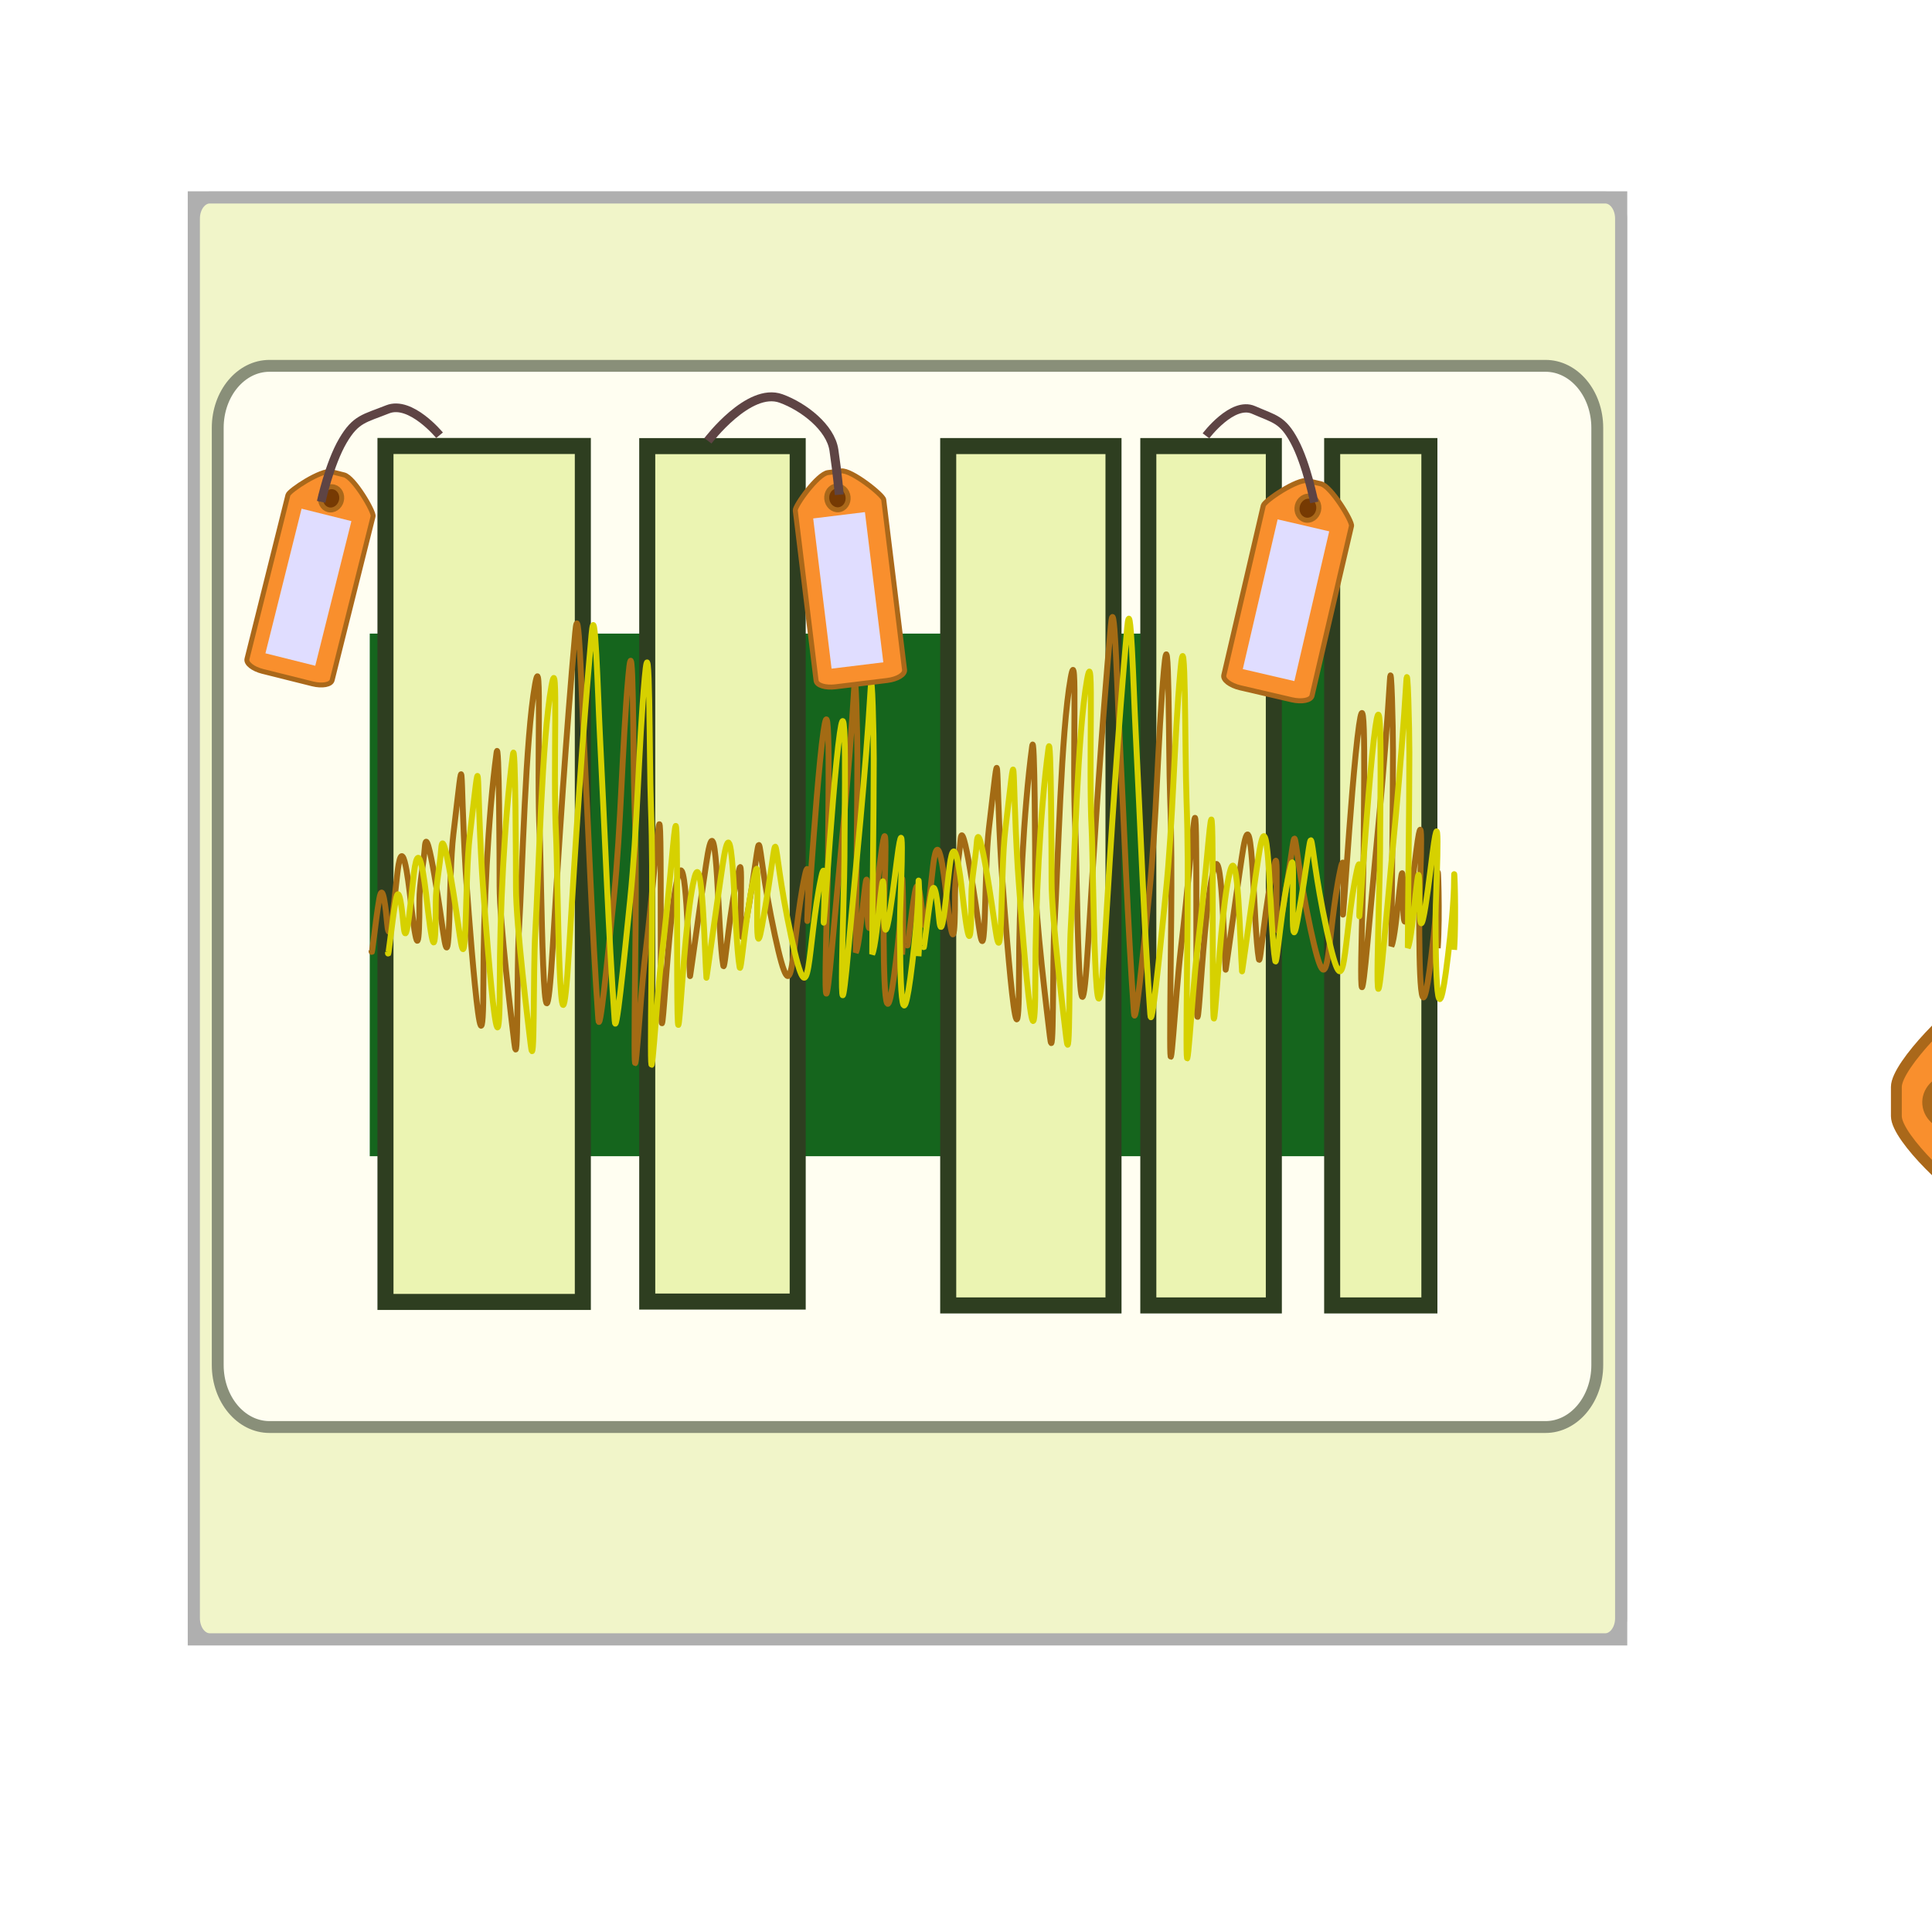
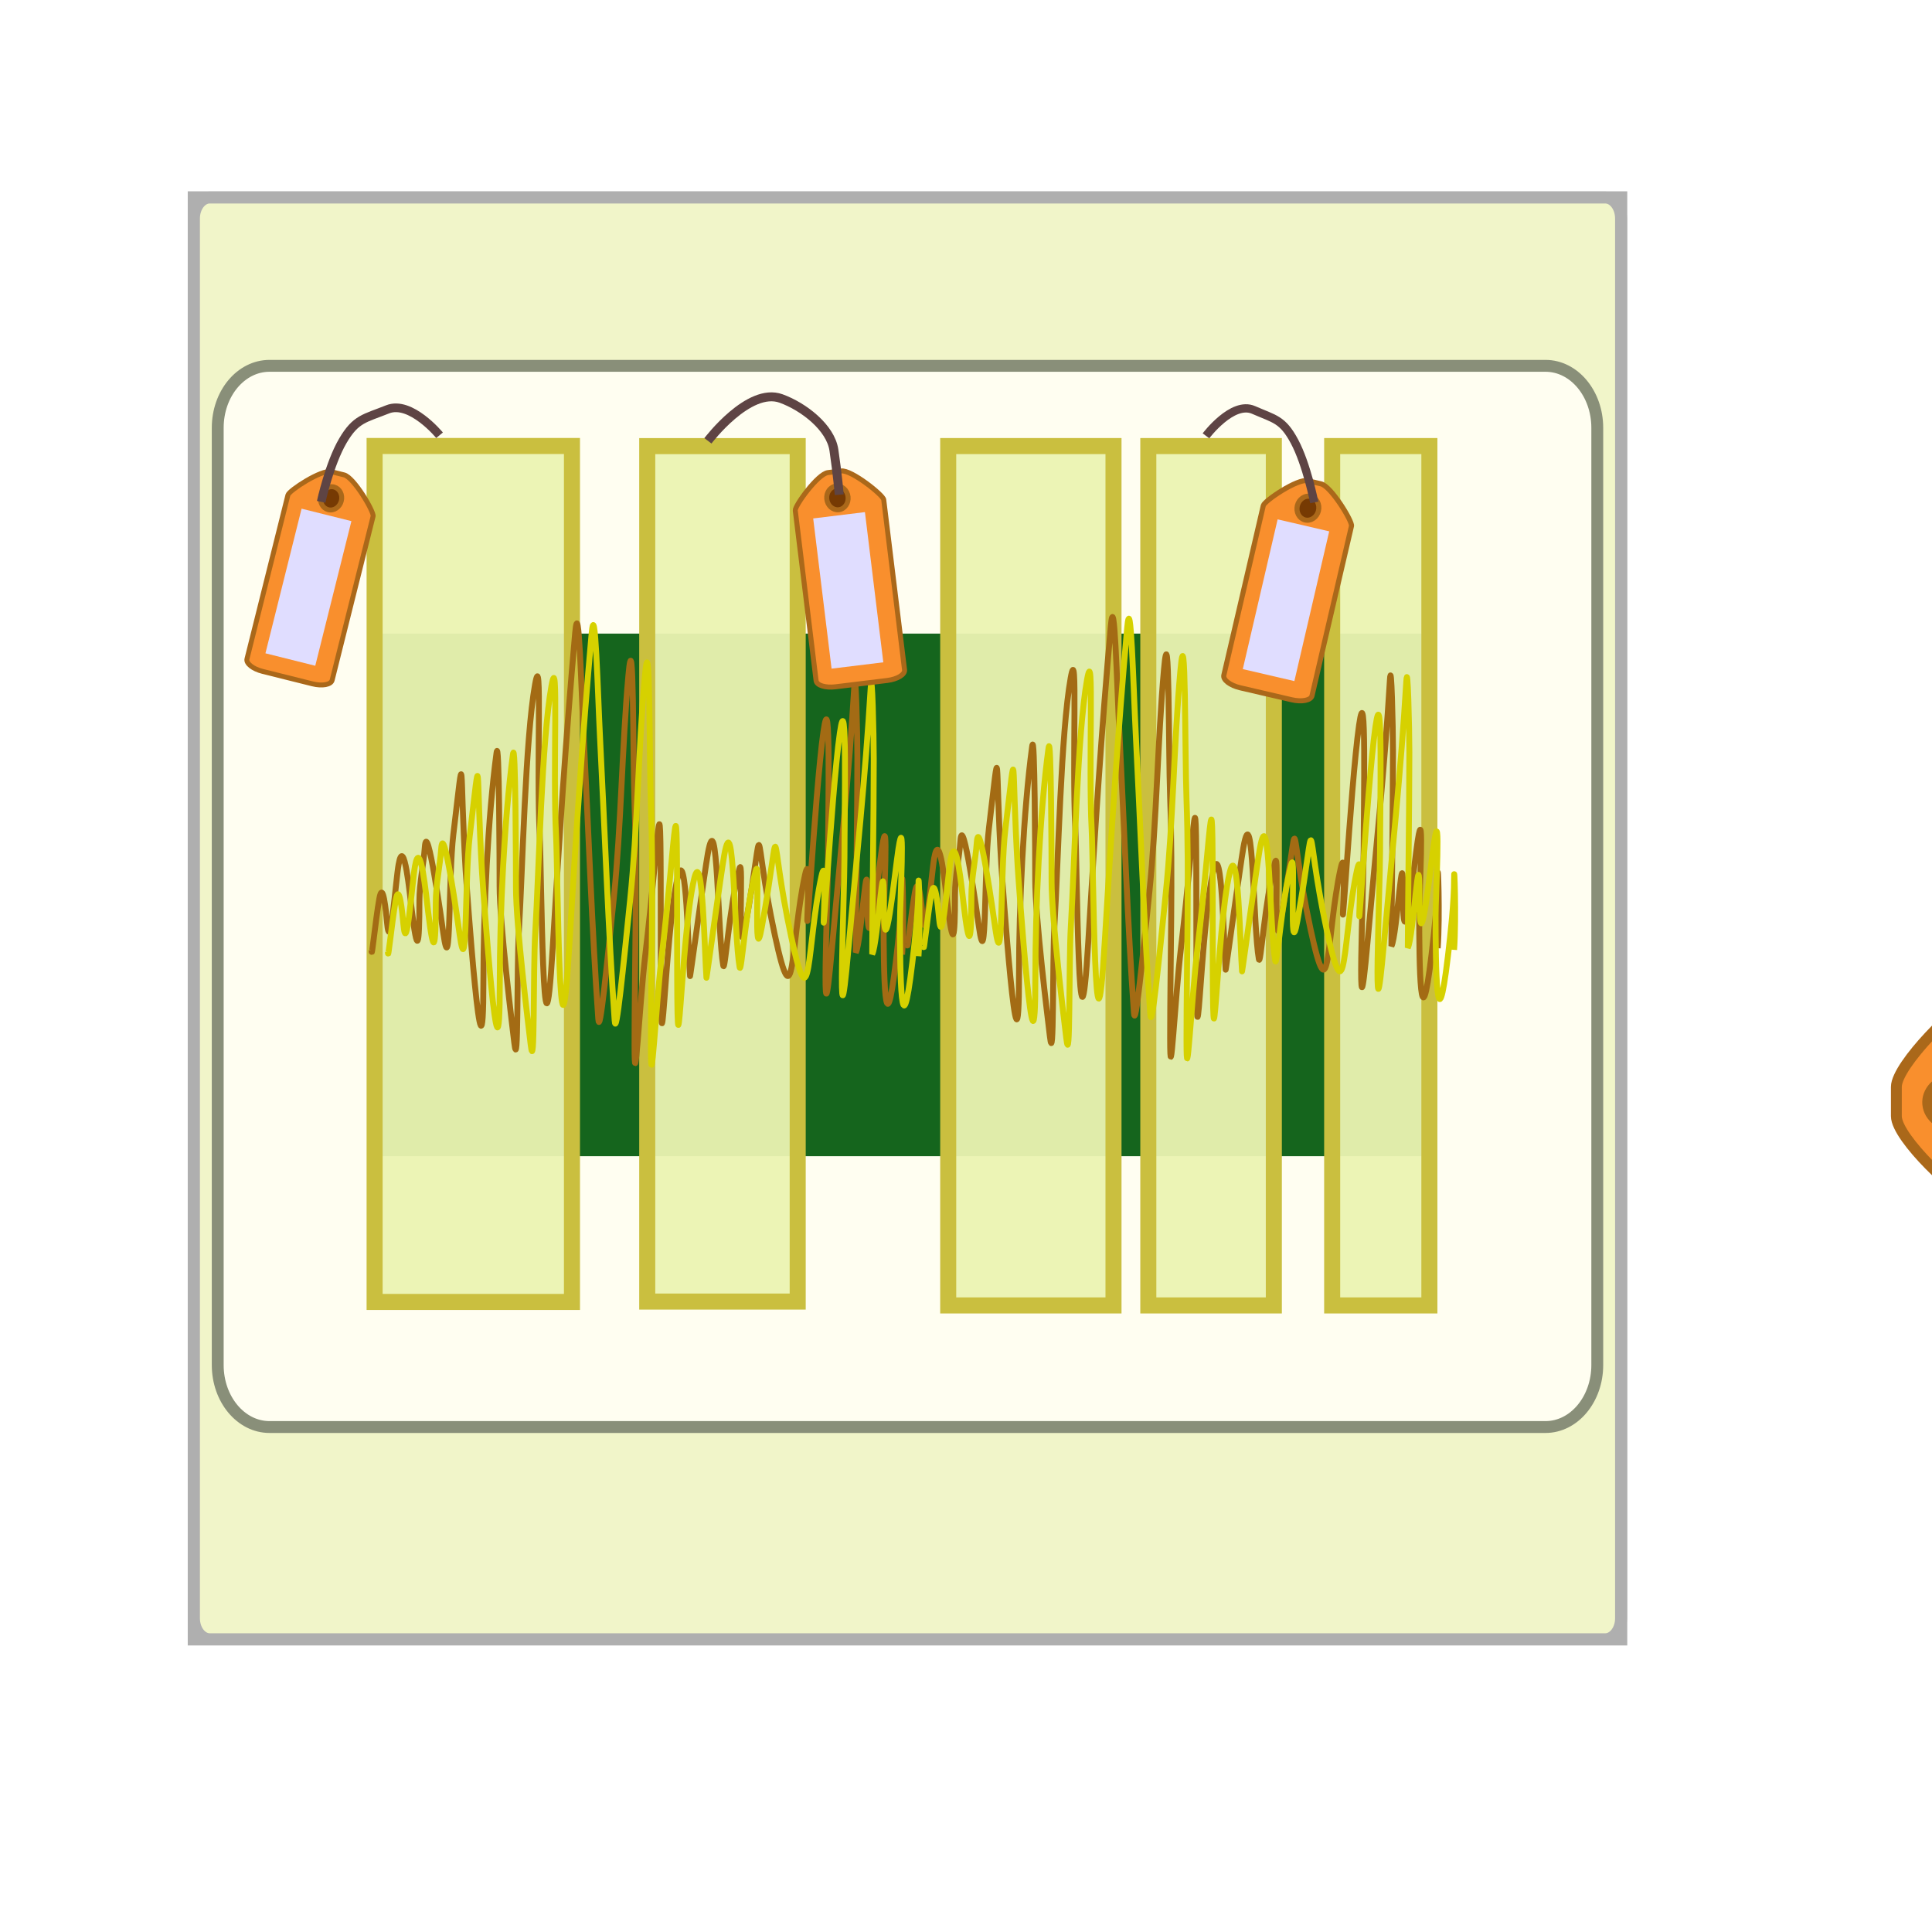
<svg xmlns="http://www.w3.org/2000/svg" width="800pt" height="800pt" id="svg2" version="1.0">
  <defs id="defs4" />
  <g id="layer1" style="display:inline">
    <rect style="opacity:1;color:#000000;fill:#afafaf;fill-opacity:1;fill-rule:evenodd;stroke:#afafaf;stroke-width:6.845;stroke-linecap:square;stroke-linejoin:miter;marker:none;marker-start:none;marker-mid:none;marker-end:none;stroke-miterlimit:4;stroke-dasharray:none;stroke-dashoffset:0;stroke-opacity:1;visibility:visible;display:inline;overflow:visible" id="rect1345" width="787.919" height="796" x="107.076" y="109.045" rx="0" ry="0" />
    <rect style="opacity:1;color:#000000;fill:#f1f5c9;fill-opacity:1;fill-rule:evenodd;stroke:#afafaf;stroke-width:6.595;stroke-linecap:round;stroke-linejoin:round;marker:none;marker-start:none;marker-mid:none;marker-end:none;stroke-miterlimit:4;stroke-dasharray:none;stroke-dashoffset:0;stroke-opacity:1;visibility:visible;display:inline;overflow:visible" id="rect2283" width="787.919" height="796" x="107.076" y="109.045" rx="8.772" ry="11.608" />
    <rect style="opacity:1;color:#000000;fill:#fffef1;fill-opacity:1;fill-rule:evenodd;stroke:#898f79;stroke-width:6.55;stroke-linecap:round;stroke-linejoin:round;marker:none;marker-start:none;marker-mid:none;marker-end:none;stroke-miterlimit:4;stroke-dasharray:none;stroke-dashoffset:0;stroke-opacity:1;visibility:visible;display:inline;overflow:visible" id="rect1400" width="761.655" height="585.888" x="120.208" y="201.98" rx="28.571" ry="34.235" />
    <rect style="fill:#15651d;fill-opacity:1;stroke:none;stroke-width:11.466;stroke-miterlimit:4;stroke-dasharray:none;stroke-opacity:1" id="rect1311" width="583.112" height="288.531" x="204.143" y="349.813" />
-     <rect style="fill:#ebf4b2;fill-opacity:1;stroke:#2e3e20;stroke-width:8.858;stroke-miterlimit:4;stroke-dasharray:none;stroke-opacity:1;stroke-dashoffset:0" id="rect2236" width="69.3" height="474.457" x="633.992" y="246.278" />
-     <rect style="fill:#ebf4b2;fill-opacity:1;stroke:#2e3e20;stroke-width:8.858;stroke-miterlimit:4;stroke-dasharray:none;stroke-opacity:1;stroke-dashoffset:0" id="rect2234" width="53.676" height="474.457" x="735.496" y="246.278" />
-     <rect style="fill:#ebf4b2;fill-opacity:1;stroke:#2e3e20;stroke-width:8.858;stroke-miterlimit:4;stroke-dasharray:none;stroke-opacity:1;stroke-dashoffset:0" id="rect2240" width="108.964" height="472.575" x="212.821" y="246.229" />
-     <rect style="fill:#ebf4b2;fill-opacity:1;stroke:#2e3e20;stroke-width:8.858;stroke-miterlimit:4;stroke-dasharray:none;stroke-opacity:1;stroke-dashoffset:0" id="rect2242" width="83.073" height="472.295" x="357.341" y="246.303" />
-     <rect style="fill:#ebf4b2;fill-opacity:1;stroke:#2e3e20;stroke-width:8.858;stroke-miterlimit:4;stroke-dasharray:none;stroke-opacity:1;stroke-dashoffset:0" id="rect2244" width="91.255" height="474.457" x="523.512" y="246.278" />
+     <rect style="fill:#ebf4b2;fill-opacity:0.947;stroke:#cabf3f;stroke-width:8.858;stroke-miterlimit:4;stroke-dasharray:none;stroke-opacity:1;stroke-dashoffset:0" id="rect2236" width="69.3" height="474.457" x="633.992" y="246.278" />
+     <rect style="fill:#ebf4b2;fill-opacity:0.947;stroke:#cabf3f;stroke-width:8.858;stroke-miterlimit:4;stroke-dasharray:none;stroke-opacity:1;stroke-dashoffset:0" id="rect2234" width="53.676" height="474.457" x="735.496" y="246.278" />
+     <rect style="fill:#ebf4b2;fill-opacity:0.947;stroke:#cabf3f;stroke-width:8.858;stroke-miterlimit:4;stroke-dasharray:none;stroke-dashoffset:0;stroke-opacity:1" id="rect2240" width="108.964" height="472.575" x="206.821" y="246.229" />
+     <rect style="fill:#ebf4b2;fill-opacity:0.947;stroke:#cabf3f;stroke-width:8.858;stroke-miterlimit:4;stroke-dasharray:none;stroke-opacity:1;stroke-dashoffset:0" id="rect2242" width="83.073" height="472.295" x="357.341" y="246.303" />
+     <rect style="fill:#ebf4b2;fill-opacity:0.947;stroke:#cabf3f;stroke-width:8.858;stroke-miterlimit:4;stroke-dasharray:none;stroke-opacity:1;stroke-dashoffset:0" id="rect2244" width="91.255" height="474.457" x="523.512" y="246.278" />
    <g id="g2188" transform="matrix(1.178065,0,0,1.210302,201.7635,184.7941)">
      <path id="path1319" d="M 2.887,280.81 C 2.887,285.83 4.649,267.356 6.5,257.336 C 8.148,248.419 9.65,263.067 10.114,268.095 C 11.611,284.297 14.176,249.041 15.535,241.687 C 18.077,227.925 20.84,255.42 21.678,262.227 C 24.293,283.461 25.292,279.894 25.292,258.314 C 25.292,250.144 27.24,241.726 27.821,233.863 C 28.859,219.824 35.768,268.069 36.494,272.985 C 40.085,297.278 38.822,247.238 41.192,227.994 C 46.697,183.301 43.998,196.286 46.974,244.621 C 47.364,250.955 55.286,359.616 55.286,294.503 C 55.286,263.361 57.387,220.003 61.429,190.828 C 62.7,181.652 62.875,242.727 62.875,251.468 C 62.875,268.406 68.721,314.585 69.741,322.867 C 71.735,339.057 70.872,288.841 71.909,272.007 C 73.663,243.517 74.928,184.264 79.498,159.53 C 82.945,140.866 80.075,197.855 81.666,227.994 C 82.466,243.159 83.147,354.565 87.809,278.854 C 90.724,231.514 94.091,181.501 98.289,136.056 C 100.001,117.518 101.218,163.184 102.264,183.003 C 104.453,224.473 106.22,272.729 109.13,312.108 C 109.78,320.895 113.331,286.01 116.358,257.336 C 119.877,223.998 120.222,188.111 123.224,155.617 C 125.795,127.775 125.301,192.277 126.115,214.301 C 127.43,249.904 126.115,287.857 126.115,323.845 C 126.115,351.177 128.404,305.261 131.174,282.766 C 138.09,226.612 138.401,185.92 138.401,276.898 C 138.401,364.493 140.015,273.281 146.352,247.556 C 150.368,231.251 151.321,282.649 152.134,292.547 C 152.182,293.14 159.057,244.314 160.445,236.797 C 165.049,211.877 165.049,273.456 167.673,287.656 C 168.472,291.982 170.454,260.992 175.261,243.643 C 177.459,235.713 173.842,292.408 178.152,269.073 C 187.905,216.279 180.786,223.897 191.885,273.963 C 201.257,316.242 199.168,277.298 205.978,246.577 C 209.91,228.843 204.56,302.936 208.869,244.621 C 210.228,226.227 212.601,194.916 214.651,181.047 C 218.158,157.318 216.819,216.319 216.819,237.775 C 216.819,254.331 213.16,339.004 218.626,279.832 C 222.347,239.554 226.588,201.396 229.106,160.508 C 229.764,149.818 230.551,181.946 230.551,192.784 C 230.551,216.006 229.829,268.837 229.829,281.788 C 232.47,277.084 235.249,228.292 235.249,258.314 C 235.249,293.227 240.534,243.847 242.115,233.863 C 245.283,213.856 242.838,258.61 242.838,267.117 C 242.838,290.373 243.313,328.787 248.62,285.7 C 249.879,275.481 251.511,260.749 251.511,250.49 C 251.511,240.072 252.597,268.071 251.511,282.766" style="fill:none;fill-opacity:1;fill-rule:evenodd;stroke:#a36b14;stroke-width:2.773;stroke-linecap:butt;stroke-linejoin:miter;stroke-miterlimit:4;stroke-dasharray:none;stroke-opacity:1" />
      <path id="path2231" d="M 253.899,277.893 C 253.899,282.913 255.662,264.439 257.513,254.419 C 259.16,245.502 260.662,260.15 261.126,265.178 C 262.623,281.38 265.189,246.124 266.547,238.77 C 269.089,225.008 271.852,252.503 272.69,259.31 C 275.306,280.544 276.304,276.977 276.304,255.397 C 276.304,247.228 278.253,238.81 278.834,230.946 C 279.871,216.907 286.78,265.152 287.507,270.068 C 291.097,294.361 289.834,244.321 292.204,225.077 C 297.709,180.384 295.01,193.369 297.986,241.704 C 298.377,248.039 306.298,356.699 306.298,291.586 C 306.298,260.444 308.399,217.086 312.441,187.911 C 313.713,178.735 313.887,239.81 313.887,248.551 C 313.887,265.49 319.733,311.668 320.753,319.95 C 322.747,336.14 321.885,285.924 322.921,269.09 C 324.676,240.6 325.941,181.347 330.51,156.613 C 333.958,137.95 331.087,194.938 332.678,225.077 C 333.479,240.242 334.159,351.648 338.822,275.937 C 341.737,228.597 345.104,178.584 349.301,133.139 C 351.014,114.601 352.23,160.267 353.276,180.086 C 355.465,221.556 357.233,269.812 360.143,309.191 C 360.792,317.978 364.343,283.093 367.37,254.419 C 370.889,221.081 371.235,185.194 374.236,152.7 C 376.808,124.858 376.313,189.36 377.127,211.384 C 378.442,246.987 377.127,284.94 377.127,320.928 C 377.127,348.26 379.416,302.344 382.186,279.849 C 389.102,223.695 389.414,183.003 389.414,273.981 C 389.414,361.576 391.027,270.364 397.364,244.639 C 401.38,228.334 402.333,279.732 403.146,289.63 C 403.195,290.223 410.069,241.397 411.457,233.88 C 416.061,208.96 416.062,270.54 418.685,284.739 C 419.484,289.065 421.466,258.075 426.274,240.726 C 428.471,232.796 424.854,289.491 429.165,266.156 C 438.918,213.362 431.798,220.981 442.897,271.046 C 452.269,313.325 450.18,274.381 456.99,243.661 C 460.922,225.926 455.572,300.019 459.881,241.704 C 461.241,223.311 463.614,191.999 465.663,178.13 C 469.17,154.401 467.832,213.402 467.832,234.858 C 467.832,251.414 464.173,336.087 469.638,276.915 C 473.359,236.637 477.6,198.479 480.118,157.591 C 480.777,146.901 481.564,179.029 481.564,189.867 C 481.564,213.089 480.841,265.921 480.841,278.871 C 483.482,274.167 486.262,225.375 486.262,255.397 C 486.262,290.31 491.547,240.931 493.128,230.946 C 496.296,210.939 493.85,255.693 493.85,264.2 C 493.85,287.456 494.326,325.87 499.632,282.783 C 500.891,272.564 502.523,257.832 502.523,247.573 C 502.523,237.155 503.609,265.154 502.523,279.849" style="fill:none;fill-opacity:1;fill-rule:evenodd;stroke:#a36b14;stroke-width:2.773;stroke-linecap:butt;stroke-linejoin:miter;stroke-miterlimit:4;stroke-dasharray:none;stroke-opacity:1" />
    </g>
    <g id="g2192" transform="matrix(1.178065,0,0,1.210302,210.8028,185.7133)" style="stroke:#d6d100;stroke-opacity:1">
      <path id="path2194" d="M 2.887,280.81 C 2.887,285.83 4.649,267.356 6.5,257.336 C 8.148,248.419 9.65,263.067 10.114,268.095 C 11.611,284.297 14.176,249.041 15.535,241.687 C 18.077,227.925 20.84,255.42 21.678,262.227 C 24.293,283.461 25.292,279.894 25.292,258.314 C 25.292,250.144 27.24,241.726 27.821,233.863 C 28.859,219.824 35.768,268.069 36.494,272.985 C 40.085,297.278 38.822,247.238 41.192,227.994 C 46.697,183.301 43.998,196.286 46.974,244.621 C 47.364,250.955 55.286,359.616 55.286,294.503 C 55.286,263.361 57.387,220.003 61.429,190.828 C 62.7,181.652 62.875,242.727 62.875,251.468 C 62.875,268.406 68.721,314.585 69.741,322.867 C 71.735,339.057 70.872,288.841 71.909,272.007 C 73.663,243.517 74.928,184.264 79.498,159.53 C 82.945,140.866 80.075,197.855 81.666,227.994 C 82.466,243.159 83.147,354.565 87.809,278.854 C 90.724,231.514 94.091,181.501 98.289,136.056 C 100.001,117.518 101.218,163.184 102.264,183.003 C 104.453,224.473 106.22,272.729 109.13,312.108 C 109.78,320.895 113.331,286.01 116.358,257.336 C 119.877,223.998 120.222,188.111 123.224,155.617 C 125.795,127.775 125.301,192.277 126.115,214.301 C 127.43,249.904 126.115,287.857 126.115,323.845 C 126.115,351.177 128.404,305.261 131.174,282.766 C 138.09,226.612 138.401,185.92 138.401,276.898 C 138.401,364.493 140.015,273.281 146.352,247.556 C 150.368,231.251 151.321,282.649 152.134,292.547 C 152.182,293.14 159.057,244.314 160.445,236.797 C 165.049,211.877 165.049,273.456 167.673,287.656 C 168.472,291.982 170.454,260.992 175.261,243.643 C 177.459,235.713 173.842,292.408 178.152,269.073 C 187.905,216.279 180.786,223.897 191.885,273.963 C 201.257,316.242 199.168,277.298 205.978,246.577 C 209.91,228.843 204.56,302.936 208.869,244.621 C 210.228,226.227 212.601,194.916 214.651,181.047 C 218.158,157.318 216.819,216.319 216.819,237.775 C 216.819,254.331 213.16,339.004 218.626,279.832 C 222.347,239.554 226.588,201.396 229.106,160.508 C 229.764,149.818 230.551,181.946 230.551,192.784 C 230.551,216.006 229.829,268.837 229.829,281.788 C 232.47,277.084 235.249,228.292 235.249,258.314 C 235.249,293.227 240.534,243.847 242.115,233.863 C 245.283,213.856 242.838,258.61 242.838,267.117 C 242.838,290.373 243.313,328.787 248.62,285.7 C 249.879,275.481 251.511,260.749 251.511,250.49 C 251.511,240.072 252.597,268.071 251.511,282.766" style="fill:none;fill-opacity:1;fill-rule:evenodd;stroke:#d6d100;stroke-width:2.773;stroke-linecap:butt;stroke-linejoin:miter;stroke-miterlimit:4;stroke-dasharray:none;stroke-opacity:1" />
      <path id="path2196" d="M 253.899,277.893 C 253.899,282.913 255.662,264.439 257.513,254.419 C 259.16,245.502 260.662,260.15 261.126,265.178 C 262.623,281.38 265.189,246.124 266.547,238.77 C 269.089,225.008 271.852,252.503 272.69,259.31 C 275.306,280.544 276.304,276.977 276.304,255.397 C 276.304,247.228 278.253,238.81 278.834,230.946 C 279.871,216.907 286.78,265.152 287.507,270.068 C 291.097,294.361 289.834,244.321 292.204,225.077 C 297.709,180.384 295.01,193.369 297.986,241.704 C 298.377,248.039 306.298,356.699 306.298,291.586 C 306.298,260.444 308.399,217.086 312.441,187.911 C 313.713,178.735 313.887,239.81 313.887,248.551 C 313.887,265.49 319.733,311.668 320.753,319.95 C 322.747,336.14 321.885,285.924 322.921,269.09 C 324.676,240.6 325.941,181.347 330.51,156.613 C 333.958,137.95 331.087,194.938 332.678,225.077 C 333.479,240.242 334.159,351.648 338.822,275.937 C 341.737,228.597 345.104,178.584 349.301,133.139 C 351.014,114.601 352.23,160.267 353.276,180.086 C 355.465,221.556 357.233,269.812 360.143,309.191 C 360.792,317.978 364.343,283.093 367.37,254.419 C 370.889,221.081 371.235,185.194 374.236,152.7 C 376.808,124.858 376.313,189.36 377.127,211.384 C 378.442,246.987 377.127,284.94 377.127,320.928 C 377.127,348.26 379.416,302.344 382.186,279.849 C 389.102,223.695 389.414,183.003 389.414,273.981 C 389.414,361.576 391.027,270.364 397.364,244.639 C 401.38,228.334 402.333,279.732 403.146,289.63 C 403.195,290.223 410.069,241.397 411.457,233.88 C 416.061,208.96 416.062,270.54 418.685,284.739 C 419.484,289.065 421.466,258.075 426.274,240.726 C 428.471,232.796 424.854,289.491 429.165,266.156 C 438.918,213.362 431.798,220.981 442.897,271.046 C 452.269,313.325 450.18,274.381 456.99,243.661 C 460.922,225.926 455.572,300.019 459.881,241.704 C 461.241,223.311 463.614,191.999 465.663,178.13 C 469.17,154.401 467.832,213.402 467.832,234.858 C 467.832,251.414 464.173,336.087 469.638,276.915 C 473.359,236.637 477.6,198.479 480.118,157.591 C 480.777,146.901 481.564,179.029 481.564,189.867 C 481.564,213.089 480.841,265.921 480.841,278.871 C 483.482,274.167 486.262,225.375 486.262,255.397 C 486.262,290.31 491.547,240.931 493.128,230.946 C 496.296,210.939 493.85,255.693 493.85,264.2 C 493.85,287.456 494.326,325.87 499.632,282.783 C 500.891,272.564 502.523,257.832 502.523,247.573 C 502.523,237.155 503.609,265.154 502.523,279.849" style="fill:none;fill-opacity:1;fill-rule:evenodd;stroke:#d6d100;stroke-width:2.773;stroke-linecap:butt;stroke-linejoin:miter;stroke-miterlimit:4;stroke-dasharray:none;stroke-opacity:1" />
    </g>
    <flowRoot xml:space="preserve" id="flowRoot1380" transform="translate(-23.57375,686.9037)">
      <flowRegion id="flowRegion1382">
        <rect id="rect1384" width="733.371" height="107.076" x="169.706" y="107.025" />
      </flowRegion>
      <flowPara id="flowPara1386" style="font-size:64px;font-style:normal;font-variant:normal;font-weight:normal;font-stretch:normal;text-align:start;line-height:125%;writing-mode:lr-tb;text-anchor:start;font-family:Bitstream Vera Sans">Clam Music Annotator</flowPara>
    </flowRoot>
    <flowRoot xml:space="preserve" id="flowRoot1388">
      <flowRegion id="flowRegion1390">
        <rect id="rect1392" width="282.843" height="50.508" x="533.361" y="254.507" />
      </flowRegion>
      <flowPara id="flowPara1394" />
    </flowRoot>
    <g id="g2306" transform="translate(67.14286,190)">
      <path id="rect2289" d="M 1020.254,363.604 L 1226.325,363.604 C 1231.921,363.604 1236.427,373.516 1236.427,385.827 L 1236.427,448.457 C 1236.427,460.768 1231.921,470.68 1226.325,470.68 L 1020.254,470.68 C 1014.658,470.68 979.848,438.545 979.848,426.233 L 979.848,410.071 C 979.848,397.759 1014.658,363.604 1020.254,363.604 z " style="color:#000000;fill:#f98f2d;fill-opacity:1;fill-rule:evenodd;stroke:#aa681a;stroke-width:6;stroke-linecap:round;stroke-linejoin:round;marker:none;marker-start:none;marker-mid:none;marker-end:none;stroke-miterlimit:4;stroke-dasharray:none;stroke-dashoffset:0;stroke-opacity:1;visibility:visible;display:inline;overflow:visible" />
      <rect ry="0" rx="0" y="387.848" x="1032.376" height="62.629" width="181.827" id="rect2291" style="opacity:1;color:#000000;fill:#e0ddff;fill-opacity:1;fill-rule:evenodd;stroke:none;stroke-width:11.97;stroke-linecap:round;stroke-linejoin:round;marker:none;marker-start:none;marker-mid:none;marker-end:none;stroke-miterlimit:4;stroke-dasharray:none;stroke-dashoffset:0;stroke-opacity:1;visibility:visible;display:inline;overflow:visible" />
      <path transform="translate(-65.71428,182.8571)" d="M 1091.215,233.499 A 14.286,12.857 0 1 1 1091.177,233.313" id="path2302" style="opacity:1;color:#000000;fill:#763a03;fill-opacity:1;fill-rule:evenodd;stroke:#aa681a;stroke-width:6;stroke-linecap:round;stroke-linejoin:round;marker:none;marker-start:none;marker-mid:none;marker-end:none;stroke-miterlimit:4;stroke-dasharray:none;stroke-dashoffset:0;stroke-opacity:1;visibility:visible;display:inline;overflow:visible" />
    </g>
    <g transform="matrix(-0.105757,0.454696,-0.454696,-0.105757,1019.394,-135.0396)" id="g2343">
      <path style="color:#000000;fill:#f98f2d;fill-opacity:1;fill-rule:evenodd;stroke:#aa681a;stroke-width:6;stroke-linecap:round;stroke-linejoin:round;marker:none;marker-start:none;marker-mid:none;marker-end:none;stroke-miterlimit:4;stroke-dasharray:none;stroke-dashoffset:0;stroke-opacity:1;visibility:visible;display:inline;overflow:visible" d="M 1020.254,363.604 L 1226.325,363.604 C 1231.921,363.604 1236.427,373.516 1236.427,385.827 L 1236.427,448.457 C 1236.427,460.768 1231.921,470.68 1226.325,470.68 L 1020.254,470.68 C 1014.658,470.68 979.848,438.545 979.848,426.233 L 979.848,410.071 C 979.848,397.759 1014.658,363.604 1020.254,363.604 z " id="path2345" />
      <rect style="opacity:1;color:#000000;fill:#e0ddff;fill-opacity:1;fill-rule:evenodd;stroke:none;stroke-width:11.97;stroke-linecap:round;stroke-linejoin:round;marker:none;marker-start:none;marker-mid:none;marker-end:none;stroke-miterlimit:4;stroke-dasharray:none;stroke-dashoffset:0;stroke-opacity:1;visibility:visible;display:inline;overflow:visible" id="rect2347" width="181.827" height="62.629" x="1032.376" y="387.848" rx="0" ry="0" />
      <path style="opacity:1;color:#000000;fill:#763a03;fill-opacity:1;fill-rule:evenodd;stroke:#aa681a;stroke-width:6;stroke-linecap:round;stroke-linejoin:round;marker:none;marker-start:none;marker-mid:none;marker-end:none;stroke-miterlimit:4;stroke-dasharray:none;stroke-dashoffset:0;stroke-opacity:1;visibility:visible;display:inline;overflow:visible" id="path2349" d="M 1091.215,233.499 A 14.286,12.857 0 1 1 1091.177,233.313" transform="translate(-65.71428,182.8571)" />
    </g>
    <g transform="matrix(5.580286e-2,0.456084,-0.456084,5.580286e-2,596.813,-209.7543)" id="g2351">
      <path style="color:#000000;fill:#f98f2d;fill-opacity:1;fill-rule:evenodd;stroke:#aa681a;stroke-width:6;stroke-linecap:round;stroke-linejoin:round;marker:none;marker-start:none;marker-mid:none;marker-end:none;stroke-miterlimit:4;stroke-dasharray:none;stroke-dashoffset:0;stroke-opacity:1;visibility:visible;display:inline;overflow:visible" d="M 1020.254,363.604 L 1226.325,363.604 C 1231.921,363.604 1236.427,373.516 1236.427,385.827 L 1236.427,448.457 C 1236.427,460.768 1231.921,470.68 1226.325,470.68 L 1020.254,470.68 C 1014.658,470.68 979.848,438.545 979.848,426.233 L 979.848,410.071 C 979.848,397.759 1014.658,363.604 1020.254,363.604 z " id="path2353" />
      <rect style="opacity:1;color:#000000;fill:#e0ddff;fill-opacity:1;fill-rule:evenodd;stroke:none;stroke-width:11.97;stroke-linecap:round;stroke-linejoin:round;marker:none;marker-start:none;marker-mid:none;marker-end:none;stroke-miterlimit:4;stroke-dasharray:none;stroke-dashoffset:0;stroke-opacity:1;visibility:visible;display:inline;overflow:visible" id="rect2355" width="181.827" height="62.629" x="1032.376" y="387.848" rx="0" ry="0" />
      <path style="opacity:1;color:#000000;fill:#763a03;fill-opacity:1;fill-rule:evenodd;stroke:#aa681a;stroke-width:6;stroke-linecap:round;stroke-linejoin:round;marker:none;marker-start:none;marker-mid:none;marker-end:none;stroke-miterlimit:4;stroke-dasharray:none;stroke-dashoffset:0;stroke-opacity:1;visibility:visible;display:inline;overflow:visible" id="path2357" d="M 1091.215,233.499 A 14.286,12.857 0 1 1 1091.177,233.313" transform="translate(-65.71428,182.8571)" />
    </g>
    <g transform="matrix(-0.109754,0.439198,-0.439198,-0.109754,477.6624,-123.1367)" id="g2359">
      <path style="color:#000000;fill:#f98f2d;fill-opacity:1;fill-rule:evenodd;stroke:#aa681a;stroke-width:6;stroke-linecap:round;stroke-linejoin:round;marker:none;marker-start:none;marker-mid:none;marker-end:none;stroke-miterlimit:4;stroke-dasharray:none;stroke-dashoffset:0;stroke-opacity:1;visibility:visible;display:inline;overflow:visible" d="M 1020.254,363.604 L 1226.325,363.604 C 1231.921,363.604 1236.427,373.516 1236.427,385.827 L 1236.427,448.457 C 1236.427,460.768 1231.921,470.68 1226.325,470.68 L 1020.254,470.68 C 1014.658,470.68 979.848,438.545 979.848,426.233 L 979.848,410.071 C 979.848,397.759 1014.658,363.604 1020.254,363.604 z " id="path2361" />
      <rect style="opacity:1;color:#000000;fill:#e0ddff;fill-opacity:1;fill-rule:evenodd;stroke:none;stroke-width:11.97;stroke-linecap:round;stroke-linejoin:round;marker:none;marker-start:none;marker-mid:none;marker-end:none;stroke-miterlimit:4;stroke-dasharray:none;stroke-dashoffset:0;stroke-opacity:1;visibility:visible;display:inline;overflow:visible" id="rect2363" width="181.827" height="62.629" x="1032.376" y="387.848" rx="0" ry="0" />
      <path style="opacity:1;color:#000000;fill:#763a03;fill-opacity:1;fill-rule:evenodd;stroke:#aa681a;stroke-width:6;stroke-linecap:round;stroke-linejoin:round;marker:none;marker-start:none;marker-mid:none;marker-end:none;stroke-miterlimit:4;stroke-dasharray:none;stroke-dashoffset:0;stroke-opacity:1;visibility:visible;display:inline;overflow:visible" id="path2365" d="M 1091.215,233.499 A 14.286,12.857 0 1 1 1091.177,233.313" transform="translate(-65.71428,182.8571)" />
    </g>
    <path style="fill:none;fill-opacity:0.75;fill-rule:evenodd;stroke:#5e4444;stroke-width:4.776;stroke-linecap:butt;stroke-linejoin:miter;stroke-miterlimit:4;stroke-dasharray:none;stroke-opacity:1" d="M 242.68,240.309 C 242.68,240.309 226.739,220.903 213.985,226.009 C 201.232,231.116 196.45,231.116 189.276,243.373 C 181.851,256.057 177.32,277.078 177.32,277.078" id="path2369" />
    <path style="fill:none;fill-opacity:0.75;fill-rule:evenodd;stroke:#5e4444;stroke-width:4.937;stroke-linecap:butt;stroke-linejoin:miter;stroke-miterlimit:4;stroke-dasharray:none;stroke-opacity:1" d="M 390.843,243.381 C 390.843,243.381 413.379,213.551 431.2,219.998 C 443.735,224.533 458.561,236.029 460.406,248.504 C 462.461,262.4 463.34,273.129 463.34,273.129" id="path2371" />
    <path style="fill:none;fill-opacity:0.75;fill-rule:evenodd;stroke:#5e4444;stroke-width:4.568;stroke-linecap:butt;stroke-linejoin:miter;stroke-miterlimit:4;stroke-dasharray:none;stroke-opacity:1" d="M 665.824,240.622 C 665.824,240.622 680.405,221.216 692.069,226.322 C 703.734,231.429 708.108,231.429 714.669,243.686 C 721.459,256.37 725.604,277.391 725.604,277.391" id="path2373" />
  </g>
</svg>
